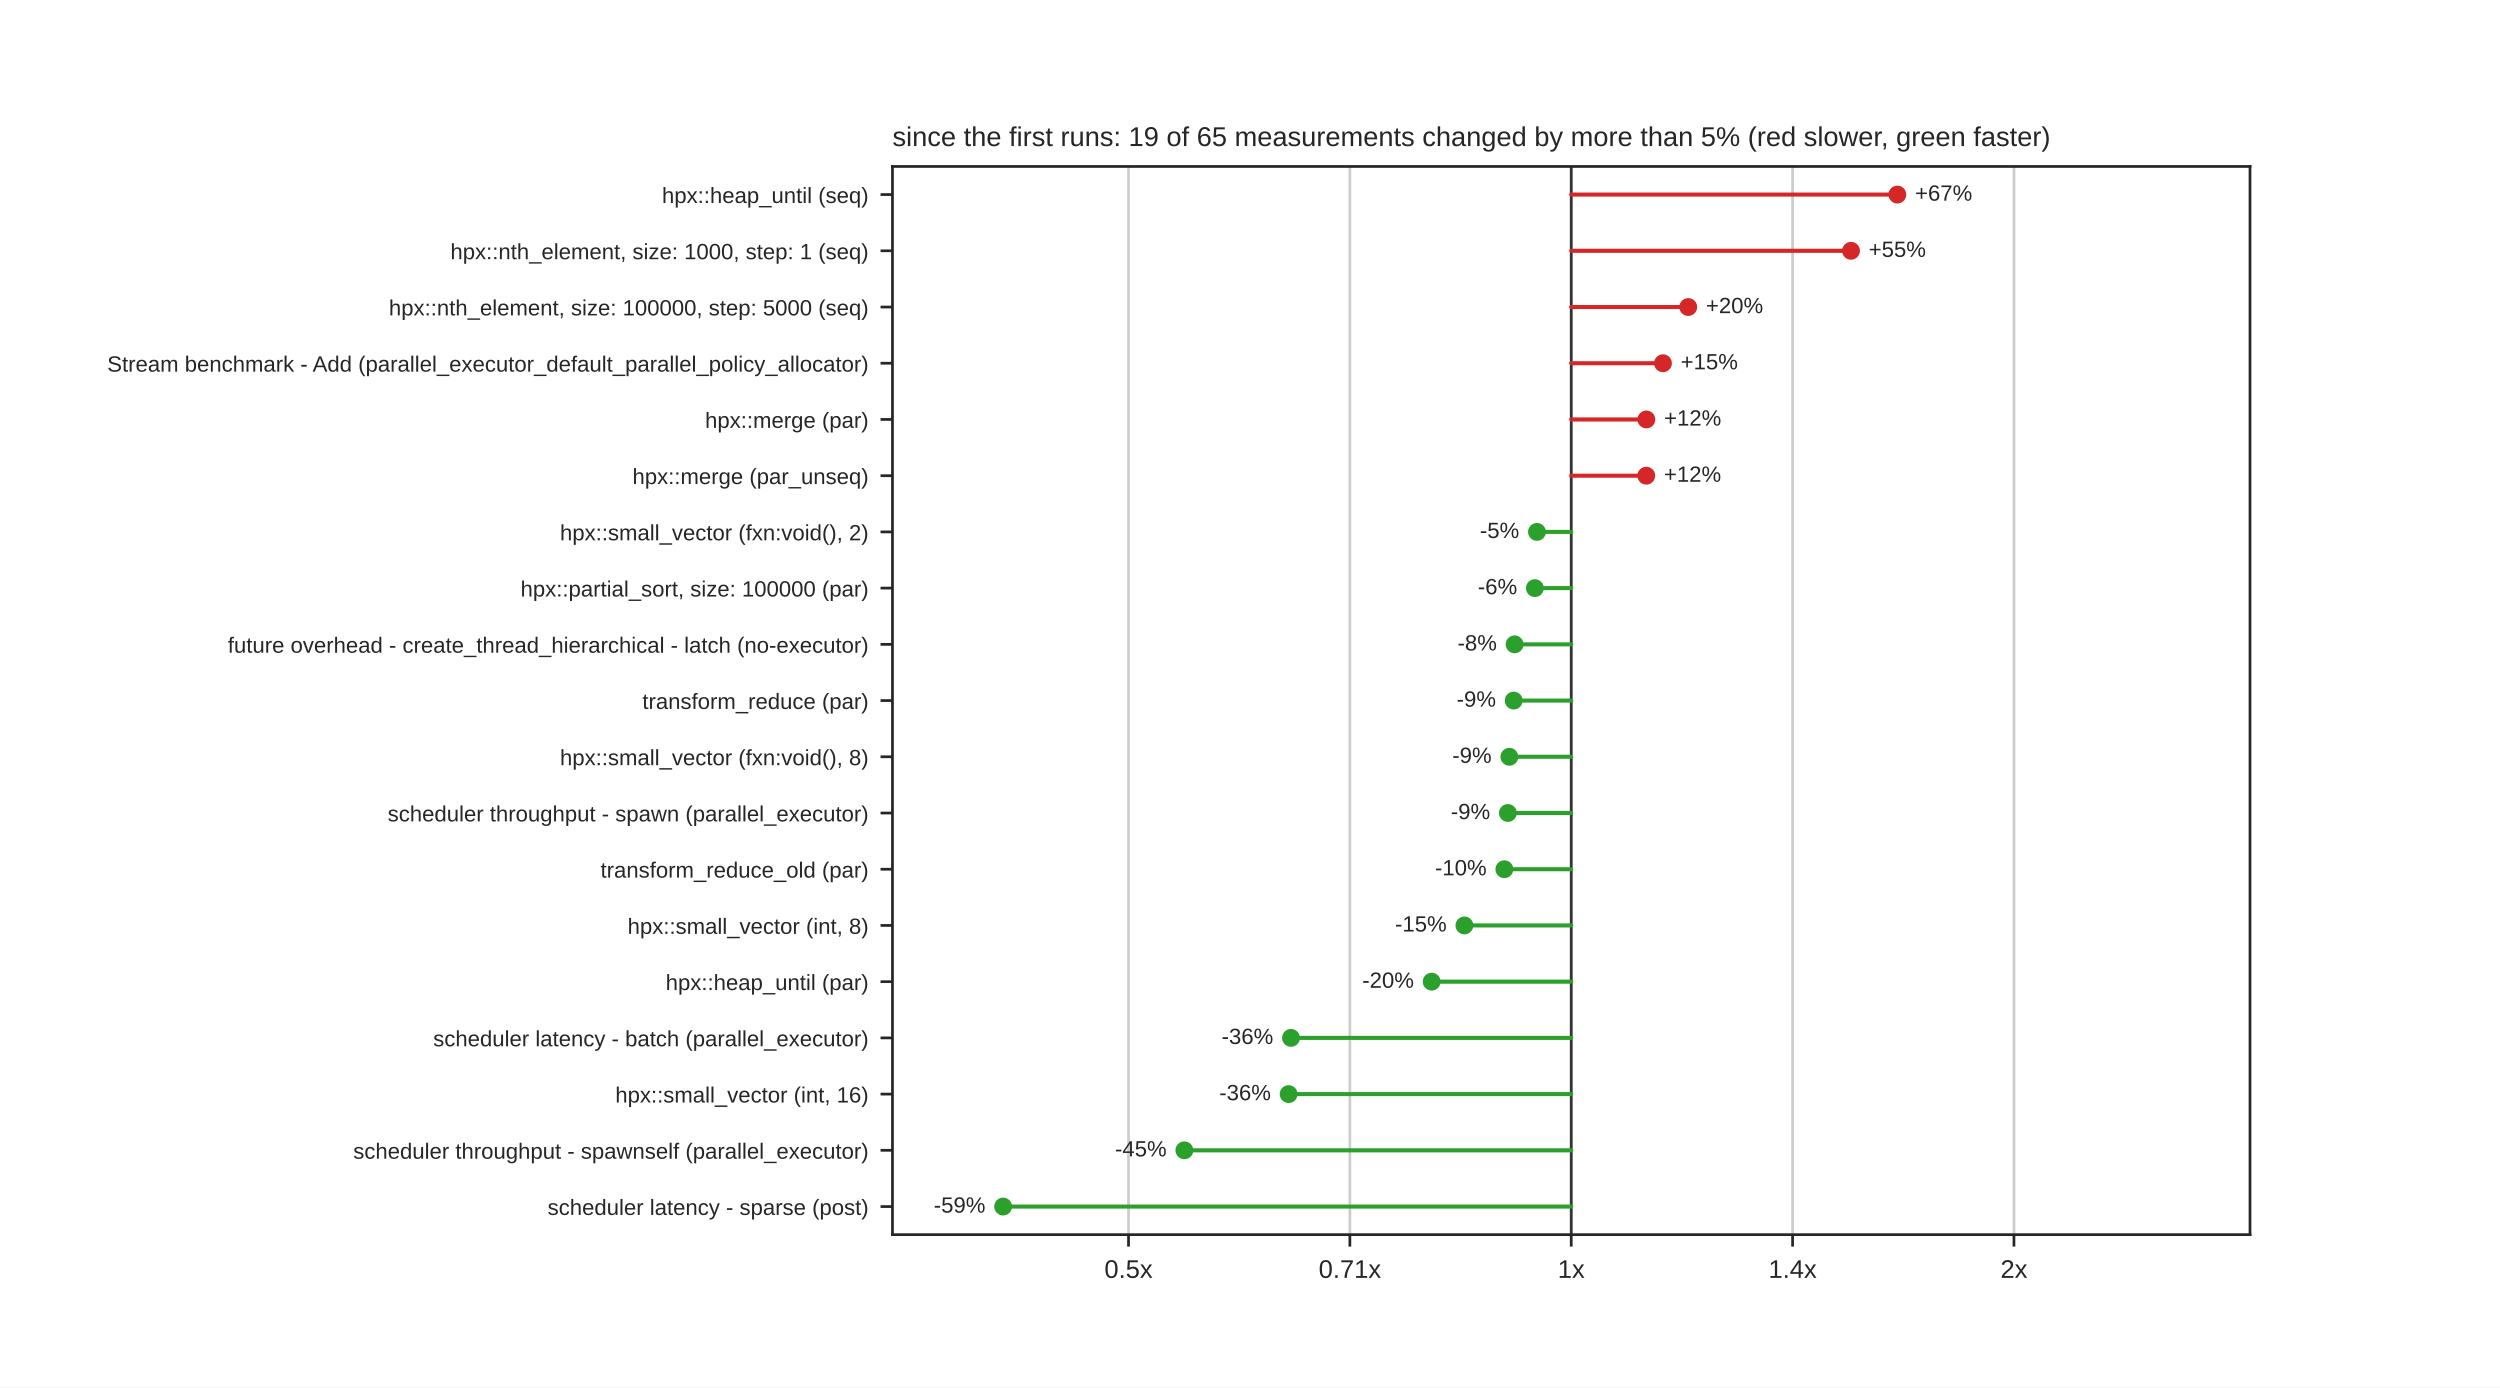
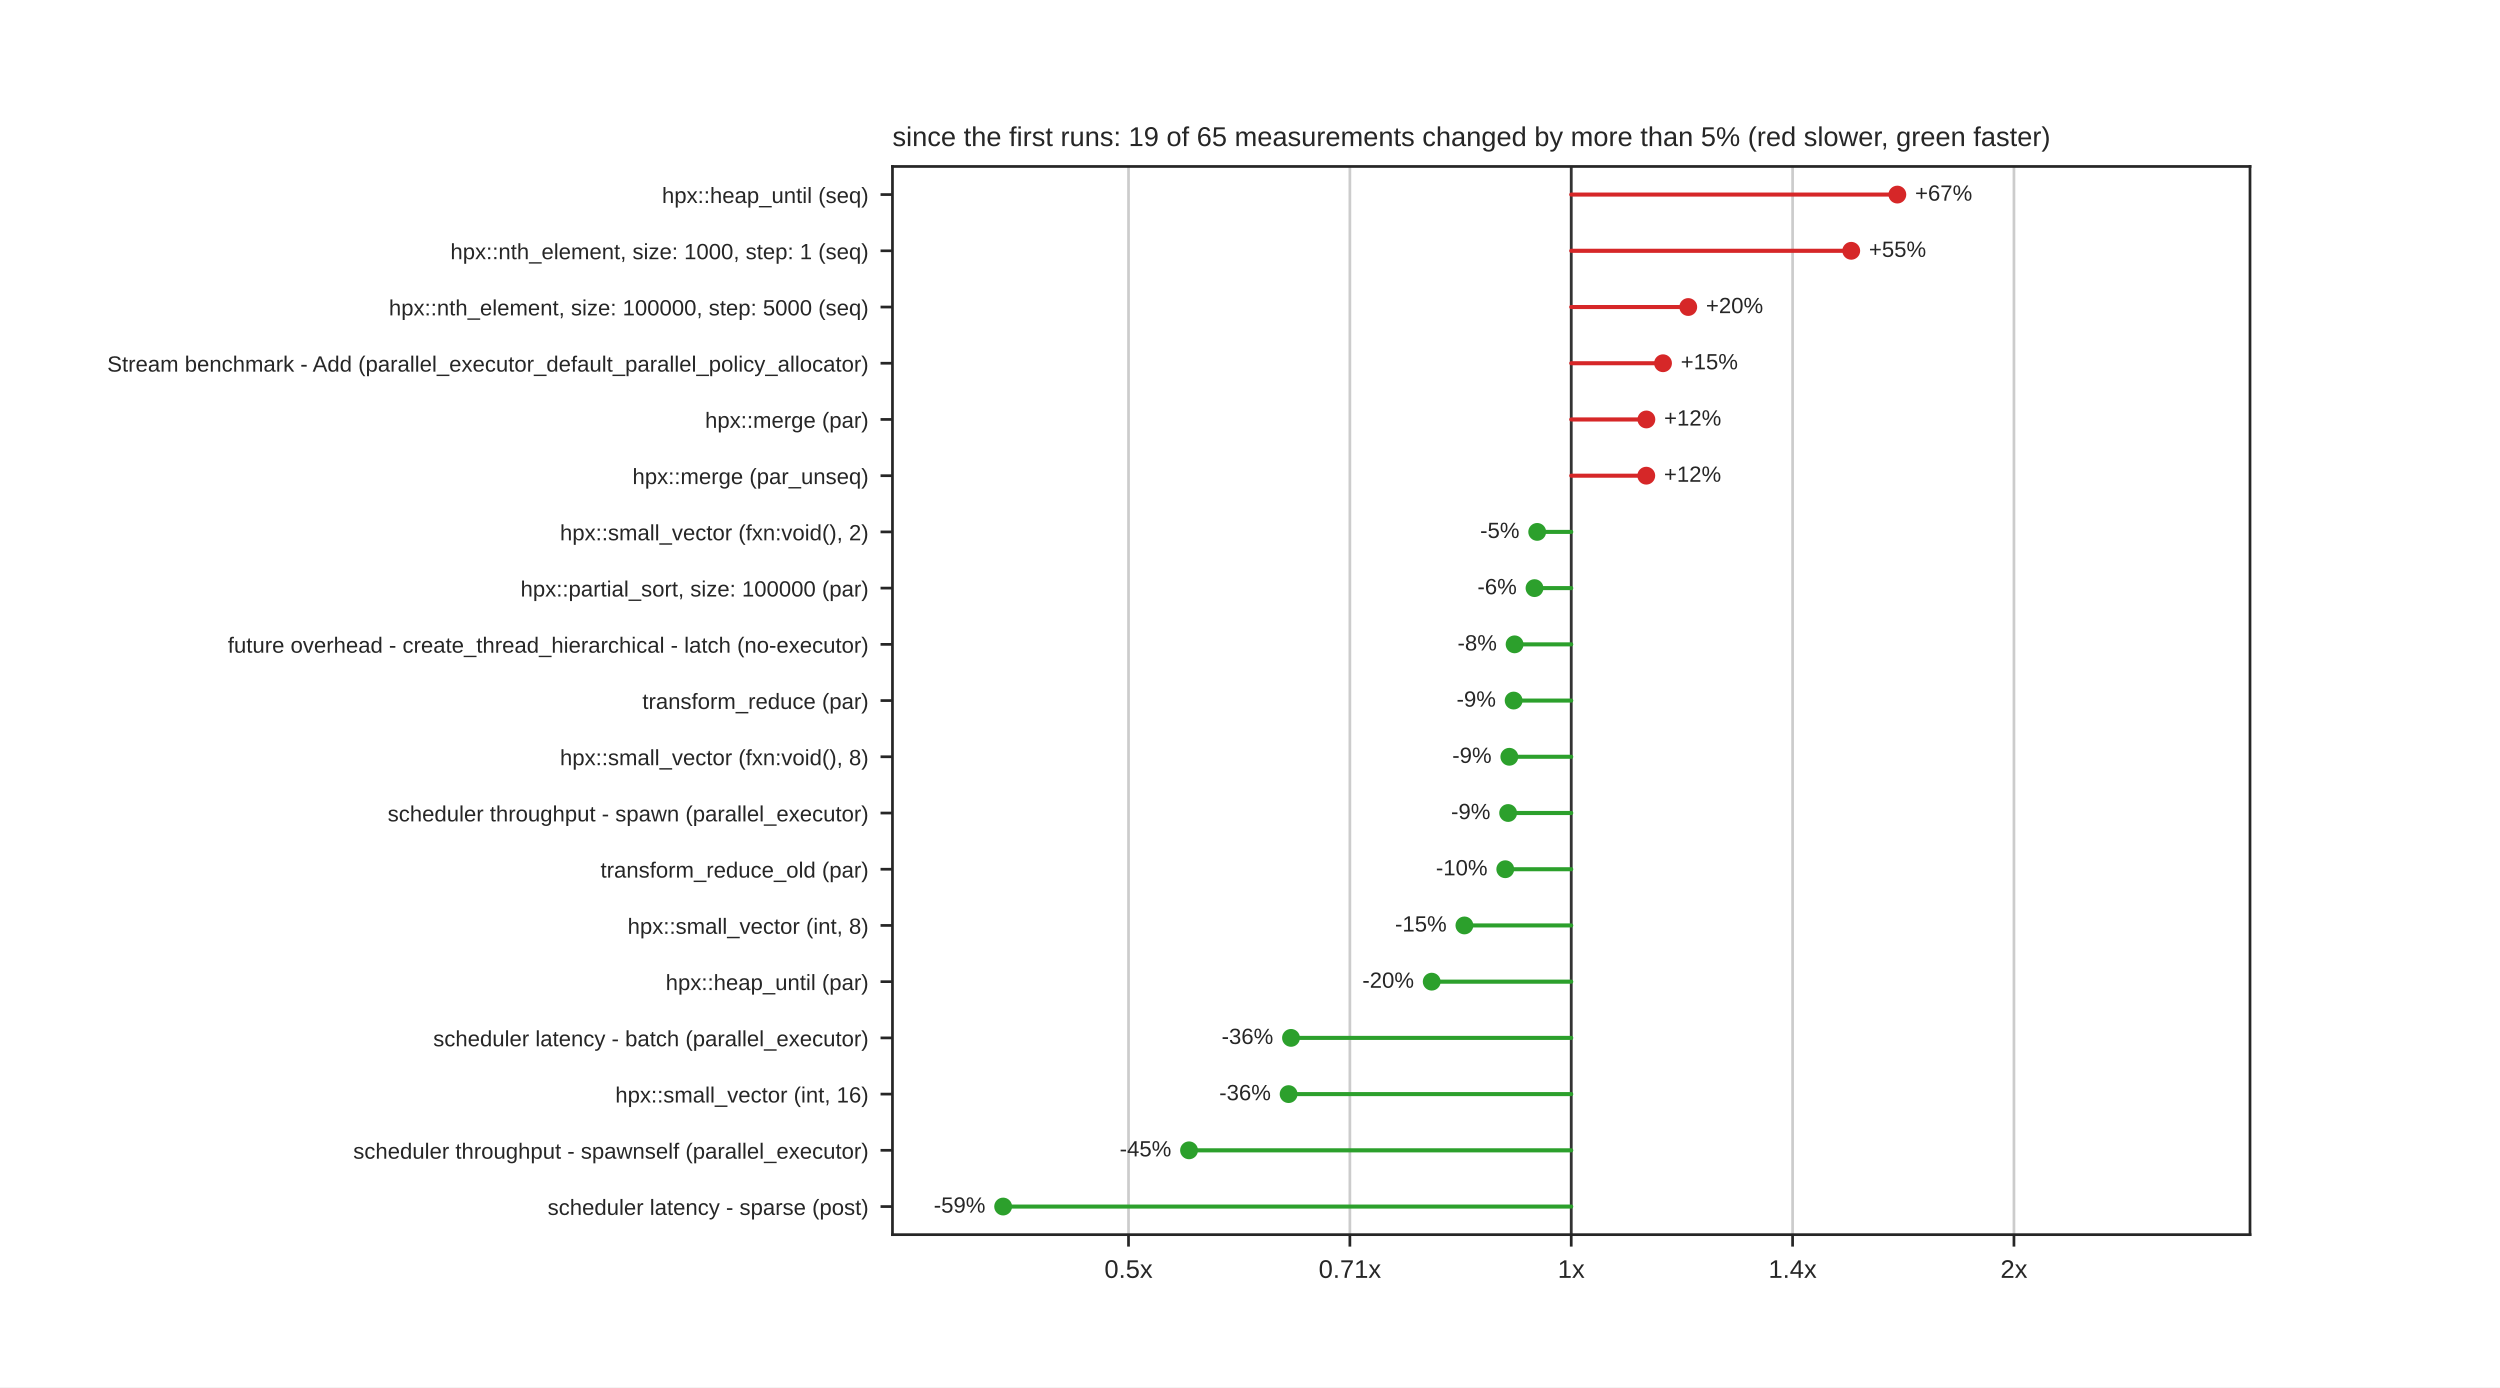
<svg xmlns="http://www.w3.org/2000/svg" xmlns:xlink="http://www.w3.org/1999/xlink" width="734.4pt" height="407.52pt" viewBox="0 0 734.4 407.52" version="1.1">
  <defs>
    <style type="text/css">*{stroke-linejoin: round; stroke-linecap: butt}</style>
  </defs>
  <g id="figure_1">
    <g id="patch_1">
      <path d="M 0 407.52  L 734.4 407.52  L 734.4 0  L 0 0  z " style="fill: #ffffff" />
    </g>
    <g id="axes_1">
      <g id="patch_2">
        <path d="M 262.17 362.693  L 660.96 362.693  L 660.96 48.902  L 262.17 48.902  z " style="fill: #ffffff" />
      </g>
      <g id="matplotlib.axis_1">
        <g id="xtick_1">
          <g id="line2d_1">
-             <path d="M 331.513 362.693  L 331.513 48.902  " clip-path="url(#p1e2e644238)" style="fill: none; stroke: #cccccc; stroke-width: 0.8; stroke-linecap: round" />
+             <path d="M 331.512 362.693  L 331.512 48.902  " clip-path="url(#p1e2e644238)" style="fill: none; stroke: #cccccc; stroke-width: 0.8; stroke-linecap: round" />
          </g>
          <g id="line2d_2">
            <defs>
              <path id="mdfc5214045" d="M 0 0  L 0 3.5  " style="stroke: #262626; stroke-width: 0.8" />
            </defs>
            <g>
-               <use xlink:href="#mdfc5214045" x="331.513" y="362.693" style="fill: #262626; stroke: #262626; stroke-width: 0.8" />
+               <use xlink:href="#mdfc5214045" x="331.512" y="362.693" style="fill: #262626; stroke: #262626; stroke-width: 0.8" />
            </g>
          </g>
          <g id="text_1">
-             <text style="fill: #262626; font: 7.5px 'Arial', 'DejaVu Sans', 'Liberation Sans', 'Bitstream Vera Sans', sans-serif; text-anchor: middle" x="331.513" y="375.392" transform="rotate(-0 331.5128 375.3916)">0.5x</text>
+             <text style="fill: #262626; font: 7.5px 'Arial', 'DejaVu Sans', 'Liberation Sans', 'Bitstream Vera Sans', sans-serif; text-anchor: middle" x="331.512" y="375.392" transform="rotate(-0 331.5123 375.3916)">0.5x</text>
          </g>
        </g>
        <g id="xtick_2">
          <g id="line2d_3">
            <path d="M 396.539 362.693  L 396.539 48.902  " clip-path="url(#p1e2e644238)" style="fill: none; stroke: #cccccc; stroke-width: 0.8; stroke-linecap: round" />
          </g>
          <g id="line2d_4">
            <g>
              <use xlink:href="#mdfc5214045" x="396.539" y="362.693" style="fill: #262626; stroke: #262626; stroke-width: 0.8" />
            </g>
          </g>
          <g id="text_2">
-             <text style="fill: #262626; font: 7.5px 'Arial', 'DejaVu Sans', 'Liberation Sans', 'Bitstream Vera Sans', sans-serif; text-anchor: middle" x="396.539" y="375.392" transform="rotate(-0 396.5389 375.3916)">0.71x</text>
+             <text style="fill: #262626; font: 7.5px 'Arial', 'DejaVu Sans', 'Liberation Sans', 'Bitstream Vera Sans', sans-serif; text-anchor: middle" x="396.539" y="375.392" transform="rotate(-0 396.5386 375.3916)">0.71x</text>
          </g>
        </g>
        <g id="xtick_3">
          <g id="line2d_5">
            <path d="M 461.565 362.693  L 461.565 48.902  " clip-path="url(#p1e2e644238)" style="fill: none; stroke: #cccccc; stroke-width: 0.8; stroke-linecap: round" />
          </g>
          <g id="line2d_6">
            <g>
              <use xlink:href="#mdfc5214045" x="461.565" y="362.693" style="fill: #262626; stroke: #262626; stroke-width: 0.8" />
            </g>
          </g>
          <g id="text_3">
            <text style="fill: #262626; font: 7.5px 'Arial', 'DejaVu Sans', 'Liberation Sans', 'Bitstream Vera Sans', sans-serif; text-anchor: middle" x="461.565" y="375.392" transform="rotate(-0 461.565 375.3916)">1x</text>
          </g>
        </g>
        <g id="xtick_4">
          <g id="line2d_7">
            <path d="M 526.591 362.693  L 526.591 48.902  " clip-path="url(#p1e2e644238)" style="fill: none; stroke: #cccccc; stroke-width: 0.8; stroke-linecap: round" />
          </g>
          <g id="line2d_8">
            <g>
              <use xlink:href="#mdfc5214045" x="526.591" y="362.693" style="fill: #262626; stroke: #262626; stroke-width: 0.8" />
            </g>
          </g>
          <g id="text_4">
-             <text style="fill: #262626; font: 7.5px 'Arial', 'DejaVu Sans', 'Liberation Sans', 'Bitstream Vera Sans', sans-serif; text-anchor: middle" x="526.591" y="375.392" transform="rotate(-0 526.5911 375.3916)">1.4x</text>
+             <text style="fill: #262626; font: 7.5px 'Arial', 'DejaVu Sans', 'Liberation Sans', 'Bitstream Vera Sans', sans-serif; text-anchor: middle" x="526.591" y="375.392" transform="rotate(-0 526.5914 375.3916)">1.4x</text>
          </g>
        </g>
        <g id="xtick_5">
          <g id="line2d_9">
-             <path d="M 591.617 362.693  L 591.617 48.902  " clip-path="url(#p1e2e644238)" style="fill: none; stroke: #cccccc; stroke-width: 0.8; stroke-linecap: round" />
+             <path d="M 591.618 362.693  L 591.618 48.902  " clip-path="url(#p1e2e644238)" style="fill: none; stroke: #cccccc; stroke-width: 0.8; stroke-linecap: round" />
          </g>
          <g id="line2d_10">
            <g>
-               <use xlink:href="#mdfc5214045" x="591.617" y="362.693" style="fill: #262626; stroke: #262626; stroke-width: 0.8" />
+               <use xlink:href="#mdfc5214045" x="591.618" y="362.693" style="fill: #262626; stroke: #262626; stroke-width: 0.8" />
            </g>
          </g>
          <g id="text_5">
-             <text style="fill: #262626; font: 7.5px 'Arial', 'DejaVu Sans', 'Liberation Sans', 'Bitstream Vera Sans', sans-serif; text-anchor: middle" x="591.617" y="375.392" transform="rotate(-0 591.6172 375.3916)">2x</text>
+             <text style="fill: #262626; font: 7.5px 'Arial', 'DejaVu Sans', 'Liberation Sans', 'Bitstream Vera Sans', sans-serif; text-anchor: middle" x="591.618" y="375.392" transform="rotate(-0 591.6177 375.3916)">2x</text>
          </g>
        </g>
      </g>
      <g id="matplotlib.axis_2">
        <g id="ytick_1">
          <g id="line2d_11">
            <defs>
              <path id="m414165cd4d" d="M 0 0  L -3.5 0  " style="stroke: #262626; stroke-width: 0.8" />
            </defs>
            <g>
              <use xlink:href="#m414165cd4d" x="262.17" y="57.16" style="fill: #262626; stroke: #262626; stroke-width: 0.8" />
            </g>
          </g>
          <g id="text_6">
            <text style="fill: #262626; font: 6.5px 'Arial', 'DejaVu Sans', 'Liberation Sans', 'Bitstream Vera Sans', sans-serif; text-anchor: end" x="255.17" y="59.63" transform="rotate(-0 255.17 59.62953)">hpx::heap_until (seq)</text>
          </g>
        </g>
        <g id="ytick_2">
          <g id="line2d_12">
            <g>
              <use xlink:href="#m414165cd4d" x="262.17" y="73.675" style="fill: #262626; stroke: #262626; stroke-width: 0.8" />
            </g>
          </g>
          <g id="text_7">
            <text style="fill: #262626; font: 6.5px 'Arial', 'DejaVu Sans', 'Liberation Sans', 'Bitstream Vera Sans', sans-serif; text-anchor: end" x="255.17" y="76.145" transform="rotate(-0 255.17 76.14482)">hpx::nth_element, size: 1000, step: 1 (seq)</text>
          </g>
        </g>
        <g id="ytick_3">
          <g id="line2d_13">
            <g>
              <use xlink:href="#m414165cd4d" x="262.17" y="90.191" style="fill: #262626; stroke: #262626; stroke-width: 0.8" />
            </g>
          </g>
          <g id="text_8">
            <text style="fill: #262626; font: 6.5px 'Arial', 'DejaVu Sans', 'Liberation Sans', 'Bitstream Vera Sans', sans-serif; text-anchor: end" x="255.17" y="92.66" transform="rotate(-0 255.17 92.6601)">hpx::nth_element, size: 100000, step: 5000 (seq)</text>
          </g>
        </g>
        <g id="ytick_4">
          <g id="line2d_14">
            <g>
              <use xlink:href="#m414165cd4d" x="262.17" y="106.706" style="fill: #262626; stroke: #262626; stroke-width: 0.8" />
            </g>
          </g>
          <g id="text_9">
            <text style="fill: #262626; font: 6.5px 'Arial', 'DejaVu Sans', 'Liberation Sans', 'Bitstream Vera Sans', sans-serif; text-anchor: end" x="255.17" y="109.175" transform="rotate(-0 255.17 109.1754)">Stream benchmark - Add (parallel_executor_default_parallel_policy_allocator)</text>
          </g>
        </g>
        <g id="ytick_5">
          <g id="line2d_15">
            <g>
              <use xlink:href="#m414165cd4d" x="262.17" y="123.221" style="fill: #262626; stroke: #262626; stroke-width: 0.8" />
            </g>
          </g>
          <g id="text_10">
            <text style="fill: #262626; font: 6.5px 'Arial', 'DejaVu Sans', 'Liberation Sans', 'Bitstream Vera Sans', sans-serif; text-anchor: end" x="255.17" y="125.691" transform="rotate(-0 255.17 125.6907)">hpx::merge (par)</text>
          </g>
        </g>
        <g id="ytick_6">
          <g id="line2d_16">
            <g>
              <use xlink:href="#m414165cd4d" x="262.17" y="139.736" style="fill: #262626; stroke: #262626; stroke-width: 0.8" />
            </g>
          </g>
          <g id="text_11">
            <text style="fill: #262626; font: 6.5px 'Arial', 'DejaVu Sans', 'Liberation Sans', 'Bitstream Vera Sans', sans-serif; text-anchor: end" x="255.17" y="142.206" transform="rotate(-0 255.17 142.206)">hpx::merge (par_unseq)</text>
          </g>
        </g>
        <g id="ytick_7">
          <g id="line2d_17">
            <g>
              <use xlink:href="#m414165cd4d" x="262.17" y="156.252" style="fill: #262626; stroke: #262626; stroke-width: 0.8" />
            </g>
          </g>
          <g id="text_12">
            <text style="fill: #262626; font: 6.5px 'Arial', 'DejaVu Sans', 'Liberation Sans', 'Bitstream Vera Sans', sans-serif; text-anchor: end" x="255.17" y="158.721" transform="rotate(-0 255.17 158.7212)">hpx::small_vector (fxn:void(), 2)</text>
          </g>
        </g>
        <g id="ytick_8">
          <g id="line2d_18">
            <g>
              <use xlink:href="#m414165cd4d" x="262.17" y="172.767" style="fill: #262626; stroke: #262626; stroke-width: 0.8" />
            </g>
          </g>
          <g id="text_13">
            <text style="fill: #262626; font: 6.5px 'Arial', 'DejaVu Sans', 'Liberation Sans', 'Bitstream Vera Sans', sans-serif; text-anchor: end" x="255.17" y="175.237" transform="rotate(-0 255.17 175.2365)">hpx::partial_sort, size: 100000 (par)</text>
          </g>
        </g>
        <g id="ytick_9">
          <g id="line2d_19">
            <g>
              <use xlink:href="#m414165cd4d" x="262.17" y="189.282" style="fill: #262626; stroke: #262626; stroke-width: 0.8" />
            </g>
          </g>
          <g id="text_14">
            <text style="fill: #262626; font: 6.5px 'Arial', 'DejaVu Sans', 'Liberation Sans', 'Bitstream Vera Sans', sans-serif; text-anchor: end" x="255.17" y="191.752" transform="rotate(-0 255.17 191.7518)">future overhead - create_thread_hierarchical - latch (no-executor)</text>
          </g>
        </g>
        <g id="ytick_10">
          <g id="line2d_20">
            <g>
              <use xlink:href="#m414165cd4d" x="262.17" y="205.798" style="fill: #262626; stroke: #262626; stroke-width: 0.8" />
            </g>
          </g>
          <g id="text_15">
            <text style="fill: #262626; font: 6.5px 'Arial', 'DejaVu Sans', 'Liberation Sans', 'Bitstream Vera Sans', sans-serif; text-anchor: end" x="255.17" y="208.267" transform="rotate(-0 255.17 208.2671)">transform_reduce (par)</text>
          </g>
        </g>
        <g id="ytick_11">
          <g id="line2d_21">
            <g>
              <use xlink:href="#m414165cd4d" x="262.17" y="222.313" style="fill: #262626; stroke: #262626; stroke-width: 0.8" />
            </g>
          </g>
          <g id="text_16">
            <text style="fill: #262626; font: 6.5px 'Arial', 'DejaVu Sans', 'Liberation Sans', 'Bitstream Vera Sans', sans-serif; text-anchor: end" x="255.17" y="224.782" transform="rotate(-0 255.17 224.7824)">hpx::small_vector (fxn:void(), 8)</text>
          </g>
        </g>
        <g id="ytick_12">
          <g id="line2d_22">
            <g>
              <use xlink:href="#m414165cd4d" x="262.17" y="238.828" style="fill: #262626; stroke: #262626; stroke-width: 0.8" />
            </g>
          </g>
          <g id="text_17">
            <text style="fill: #262626; font: 6.5px 'Arial', 'DejaVu Sans', 'Liberation Sans', 'Bitstream Vera Sans', sans-serif; text-anchor: end" x="255.17" y="241.298" transform="rotate(-0 255.17 241.2977)">scheduler throughput - spawn (parallel_executor)</text>
          </g>
        </g>
        <g id="ytick_13">
          <g id="line2d_23">
            <g>
              <use xlink:href="#m414165cd4d" x="262.17" y="255.343" style="fill: #262626; stroke: #262626; stroke-width: 0.8" />
            </g>
          </g>
          <g id="text_18">
            <text style="fill: #262626; font: 6.5px 'Arial', 'DejaVu Sans', 'Liberation Sans', 'Bitstream Vera Sans', sans-serif; text-anchor: end" x="255.17" y="257.813" transform="rotate(-0 255.17 257.8129)">transform_reduce_old (par)</text>
          </g>
        </g>
        <g id="ytick_14">
          <g id="line2d_24">
            <g>
              <use xlink:href="#m414165cd4d" x="262.17" y="271.859" style="fill: #262626; stroke: #262626; stroke-width: 0.8" />
            </g>
          </g>
          <g id="text_19">
            <text style="fill: #262626; font: 6.5px 'Arial', 'DejaVu Sans', 'Liberation Sans', 'Bitstream Vera Sans', sans-serif; text-anchor: end" x="255.17" y="274.328" transform="rotate(-0 255.17 274.3282)">hpx::small_vector (int, 8)</text>
          </g>
        </g>
        <g id="ytick_15">
          <g id="line2d_25">
            <g>
              <use xlink:href="#m414165cd4d" x="262.17" y="288.374" style="fill: #262626; stroke: #262626; stroke-width: 0.8" />
            </g>
          </g>
          <g id="text_20">
            <text style="fill: #262626; font: 6.5px 'Arial', 'DejaVu Sans', 'Liberation Sans', 'Bitstream Vera Sans', sans-serif; text-anchor: end" x="255.17" y="290.844" transform="rotate(-0 255.17 290.8435)">hpx::heap_until (par)</text>
          </g>
        </g>
        <g id="ytick_16">
          <g id="line2d_26">
            <g>
              <use xlink:href="#m414165cd4d" x="262.17" y="304.889" style="fill: #262626; stroke: #262626; stroke-width: 0.8" />
            </g>
          </g>
          <g id="text_21">
            <text style="fill: #262626; font: 6.5px 'Arial', 'DejaVu Sans', 'Liberation Sans', 'Bitstream Vera Sans', sans-serif; text-anchor: end" x="255.17" y="307.359" transform="rotate(-0 255.17 307.3588)">scheduler latency - batch (parallel_executor)</text>
          </g>
        </g>
        <g id="ytick_17">
          <g id="line2d_27">
            <g>
              <use xlink:href="#m414165cd4d" x="262.17" y="321.405" style="fill: #262626; stroke: #262626; stroke-width: 0.8" />
            </g>
          </g>
          <g id="text_22">
            <text style="fill: #262626; font: 6.5px 'Arial', 'DejaVu Sans', 'Liberation Sans', 'Bitstream Vera Sans', sans-serif; text-anchor: end" x="255.17" y="323.874" transform="rotate(-0 255.17 323.8741)">hpx::small_vector (int, 16)</text>
          </g>
        </g>
        <g id="ytick_18">
          <g id="line2d_28">
            <g>
              <use xlink:href="#m414165cd4d" x="262.17" y="337.92" style="fill: #262626; stroke: #262626; stroke-width: 0.8" />
            </g>
          </g>
          <g id="text_23">
            <text style="fill: #262626; font: 6.5px 'Arial', 'DejaVu Sans', 'Liberation Sans', 'Bitstream Vera Sans', sans-serif; text-anchor: end" x="255.17" y="340.389" transform="rotate(-0 255.17 340.3894)">scheduler throughput - spawnself (parallel_executor)</text>
          </g>
        </g>
        <g id="ytick_19">
          <g id="line2d_29">
            <g>
              <use xlink:href="#m414165cd4d" x="262.17" y="354.435" style="fill: #262626; stroke: #262626; stroke-width: 0.8" />
            </g>
          </g>
          <g id="text_24">
            <text style="fill: #262626; font: 6.5px 'Arial', 'DejaVu Sans', 'Liberation Sans', 'Bitstream Vera Sans', sans-serif; text-anchor: end" x="255.17" y="356.905" transform="rotate(-0 255.17 356.9047)">scheduler latency - sparse (post)</text>
          </g>
        </g>
      </g>
      <g id="line2d_30">
        <path d="M 461.565 362.693  L 461.565 48.902  " clip-path="url(#p1e2e644238)" style="fill: none; stroke: #333333; stroke-width: 0.8; stroke-linecap: round" />
      </g>
      <g id="line2d_31">
-         <path d="M 461.565 57.16  L 557.367 57.16  " clip-path="url(#p1e2e644238)" style="fill: none; stroke: #d62728; stroke-width: 1.2; stroke-linecap: round" />
+         <path d="M 461.565 57.16  L 557.363 57.16  " clip-path="url(#p1e2e644238)" style="fill: none; stroke: #d62728; stroke-width: 1.2; stroke-linecap: round" />
      </g>
      <g id="line2d_32">
-         <path d="M 461.565 73.675  L 543.755 73.675  " clip-path="url(#p1e2e644238)" style="fill: none; stroke: #d62728; stroke-width: 1.2; stroke-linecap: round" />
+         <path d="M 461.565 73.675  L 543.818 73.675  " clip-path="url(#p1e2e644238)" style="fill: none; stroke: #d62728; stroke-width: 1.2; stroke-linecap: round" />
      </g>
      <g id="line2d_33">
        <path d="M 461.565 90.191  L 495.941 90.191  " clip-path="url(#p1e2e644238)" style="fill: none; stroke: #d62728; stroke-width: 1.2; stroke-linecap: round" />
      </g>
      <g id="line2d_34">
-         <path d="M 461.565 106.706  L 488.514 106.706  " clip-path="url(#p1e2e644238)" style="fill: none; stroke: #d62728; stroke-width: 1.2; stroke-linecap: round" />
+         <path d="M 461.565 106.706  L 488.528 106.706  " clip-path="url(#p1e2e644238)" style="fill: none; stroke: #d62728; stroke-width: 1.2; stroke-linecap: round" />
      </g>
      <g id="line2d_35">
-         <path d="M 461.565 123.221  L 483.639 123.221  " clip-path="url(#p1e2e644238)" style="fill: none; stroke: #d62728; stroke-width: 1.2; stroke-linecap: round" />
+         <path d="M 461.565 123.221  L 483.64 123.221  " clip-path="url(#p1e2e644238)" style="fill: none; stroke: #d62728; stroke-width: 1.2; stroke-linecap: round" />
      </g>
      <g id="line2d_36">
        <path d="M 461.565 139.736  L 483.608 139.736  " clip-path="url(#p1e2e644238)" style="fill: none; stroke: #d62728; stroke-width: 1.2; stroke-linecap: round" />
      </g>
      <g id="line2d_37">
-         <path d="M 461.565 156.252  L 451.497 156.252  " clip-path="url(#p1e2e644238)" style="fill: none; stroke: #2ca02c; stroke-width: 1.2; stroke-linecap: round" />
+         <path d="M 461.565 156.252  L 451.569 156.252  " clip-path="url(#p1e2e644238)" style="fill: none; stroke: #2ca02c; stroke-width: 1.2; stroke-linecap: round" />
      </g>
      <g id="line2d_38">
-         <path d="M 461.565 172.767  L 450.893 172.767  " clip-path="url(#p1e2e644238)" style="fill: none; stroke: #2ca02c; stroke-width: 1.2; stroke-linecap: round" />
+         <path d="M 461.565 172.767  L 450.781 172.767  " clip-path="url(#p1e2e644238)" style="fill: none; stroke: #2ca02c; stroke-width: 1.2; stroke-linecap: round" />
      </g>
      <g id="line2d_39">
-         <path d="M 461.565 189.282  L 444.931 189.282  " clip-path="url(#p1e2e644238)" style="fill: none; stroke: #2ca02c; stroke-width: 1.2; stroke-linecap: round" />
+         <path d="M 461.565 189.282  L 444.93 189.282  " clip-path="url(#p1e2e644238)" style="fill: none; stroke: #2ca02c; stroke-width: 1.2; stroke-linecap: round" />
      </g>
      <g id="line2d_40">
-         <path d="M 461.565 205.798  L 444.667 205.798  " clip-path="url(#p1e2e644238)" style="fill: none; stroke: #2ca02c; stroke-width: 1.2; stroke-linecap: round" />
+         <path d="M 461.565 205.798  L 444.647 205.798  " clip-path="url(#p1e2e644238)" style="fill: none; stroke: #2ca02c; stroke-width: 1.2; stroke-linecap: round" />
      </g>
      <g id="line2d_41">
-         <path d="M 461.565 222.313  L 443.389 222.313  " clip-path="url(#p1e2e644238)" style="fill: none; stroke: #2ca02c; stroke-width: 1.2; stroke-linecap: round" />
+         <path d="M 461.565 222.313  L 443.381 222.313  " clip-path="url(#p1e2e644238)" style="fill: none; stroke: #2ca02c; stroke-width: 1.2; stroke-linecap: round" />
      </g>
      <g id="line2d_42">
-         <path d="M 461.565 238.828  L 442.955 238.828  " clip-path="url(#p1e2e644238)" style="fill: none; stroke: #2ca02c; stroke-width: 1.2; stroke-linecap: round" />
+         <path d="M 461.565 238.828  L 443.03 238.828  " clip-path="url(#p1e2e644238)" style="fill: none; stroke: #2ca02c; stroke-width: 1.2; stroke-linecap: round" />
      </g>
      <g id="line2d_43">
-         <path d="M 461.565 255.343  L 441.92 255.343  " clip-path="url(#p1e2e644238)" style="fill: none; stroke: #2ca02c; stroke-width: 1.2; stroke-linecap: round" />
+         <path d="M 461.565 255.343  L 442.189 255.343  " clip-path="url(#p1e2e644238)" style="fill: none; stroke: #2ca02c; stroke-width: 1.2; stroke-linecap: round" />
      </g>
      <g id="line2d_44">
        <path d="M 461.565 271.859  L 430.187 271.859  " clip-path="url(#p1e2e644238)" style="fill: none; stroke: #2ca02c; stroke-width: 1.2; stroke-linecap: round" />
      </g>
      <g id="line2d_45">
-         <path d="M 461.565 288.374  L 420.563 288.374  " clip-path="url(#p1e2e644238)" style="fill: none; stroke: #2ca02c; stroke-width: 1.2; stroke-linecap: round" />
+         <path d="M 461.565 288.374  L 420.582 288.374  " clip-path="url(#p1e2e644238)" style="fill: none; stroke: #2ca02c; stroke-width: 1.2; stroke-linecap: round" />
      </g>
      <g id="line2d_46">
-         <path d="M 461.565 304.889  L 379.242 304.889  " clip-path="url(#p1e2e644238)" style="fill: none; stroke: #2ca02c; stroke-width: 1.2; stroke-linecap: round" />
+         <path d="M 461.565 304.889  L 379.245 304.889  " clip-path="url(#p1e2e644238)" style="fill: none; stroke: #2ca02c; stroke-width: 1.2; stroke-linecap: round" />
      </g>
      <g id="line2d_47">
-         <path d="M 461.565 321.405  L 378.553 321.405  " clip-path="url(#p1e2e644238)" style="fill: none; stroke: #2ca02c; stroke-width: 1.2; stroke-linecap: round" />
+         <path d="M 461.565 321.405  L 378.543 321.405  " clip-path="url(#p1e2e644238)" style="fill: none; stroke: #2ca02c; stroke-width: 1.2; stroke-linecap: round" />
      </g>
      <g id="line2d_48">
-         <path d="M 461.565 337.92  L 347.925 337.92  " clip-path="url(#p1e2e644238)" style="fill: none; stroke: #2ca02c; stroke-width: 1.2; stroke-linecap: round" />
+         <path d="M 461.565 337.92  L 349.293 337.92  " clip-path="url(#p1e2e644238)" style="fill: none; stroke: #2ca02c; stroke-width: 1.2; stroke-linecap: round" />
      </g>
      <g id="line2d_49">
        <path d="M 461.565 354.435  L 294.683 354.435  " clip-path="url(#p1e2e644238)" style="fill: none; stroke: #2ca02c; stroke-width: 1.2; stroke-linecap: round" />
      </g>
      <g id="patch_3">
        <path d="M 262.17 362.693  L 262.17 48.902  " style="fill: none; stroke: #262626; stroke-width: 0.8; stroke-linejoin: miter; stroke-linecap: square" />
      </g>
      <g id="patch_4">
        <path d="M 660.96 362.693  L 660.96 48.902  " style="fill: none; stroke: #262626; stroke-width: 0.8; stroke-linejoin: miter; stroke-linecap: square" />
      </g>
      <g id="patch_5">
        <path d="M 262.17 362.693  L 660.96 362.693  " style="fill: none; stroke: #262626; stroke-width: 0.8; stroke-linejoin: miter; stroke-linecap: square" />
      </g>
      <g id="patch_6">
        <path d="M 262.17 48.902  L 660.96 48.902  " style="fill: none; stroke: #262626; stroke-width: 0.8; stroke-linejoin: miter; stroke-linecap: square" />
      </g>
      <g id="PathCollection_1">
        <defs>
          <path id="m8968767a60" d="M 0 2.121  C 0.563 2.121 1.102 1.898 1.5 1.5  C 1.898 1.102 2.121 0.563 2.121 0  C 2.121 -0.563 1.898 -1.102 1.5 -1.5  C 1.102 -1.898 0.563 -2.121 0 -2.121  C -0.563 -2.121 -1.102 -1.898 -1.5 -1.5  C -1.898 -1.102 -2.121 -0.563 -2.121 0  C -2.121 0.563 -1.898 1.102 -1.5 1.5  C -1.102 1.898 -0.563 2.121 0 2.121  z " style="stroke: #d62728" />
        </defs>
        <g clip-path="url(#p1e2e644238)">
-           <use xlink:href="#m8968767a60" x="557.367" y="57.16" style="fill: #d62728; stroke: #d62728" />
+           <use xlink:href="#m8968767a60" x="557.363" y="57.16" style="fill: #d62728; stroke: #d62728" />
        </g>
      </g>
      <g id="text_25">
-         <text style="fill: #262626; font: 6.5px 'Arial', 'DejaVu Sans', 'Liberation Sans', 'Bitstream Vera Sans', sans-serif; text-anchor: start" x="562.569" y="58.954" transform="rotate(-0 562.5691 58.95364)">+67%</text>
+         <text style="fill: #262626; font: 6.5px 'Arial', 'DejaVu Sans', 'Liberation Sans', 'Bitstream Vera Sans', sans-serif; text-anchor: start" x="562.565" y="58.954" transform="rotate(-0 562.5649 58.95364)">+67%</text>
      </g>
      <g id="PathCollection_2">
        <g clip-path="url(#p1e2e644238)">
-           <use xlink:href="#m8968767a60" x="543.755" y="73.675" style="fill: #d62728; stroke: #d62728" />
+           <use xlink:href="#m8968767a60" x="543.818" y="73.675" style="fill: #d62728; stroke: #d62728" />
        </g>
      </g>
      <g id="text_26">
-         <text style="fill: #262626; font: 6.5px 'Arial', 'DejaVu Sans', 'Liberation Sans', 'Bitstream Vera Sans', sans-serif; text-anchor: start" x="548.957" y="75.469" transform="rotate(-0 548.9567 75.46892)">+55%</text>
+         <text style="fill: #262626; font: 6.5px 'Arial', 'DejaVu Sans', 'Liberation Sans', 'Bitstream Vera Sans', sans-serif; text-anchor: start" x="549.02" y="75.469" transform="rotate(-0 549.0197 75.46892)">+55%</text>
      </g>
      <g id="PathCollection_3">
        <g clip-path="url(#p1e2e644238)">
          <use xlink:href="#m8968767a60" x="495.941" y="90.191" style="fill: #d62728; stroke: #d62728" />
        </g>
      </g>
      <g id="text_27">
-         <text style="fill: #262626; font: 6.5px 'Arial', 'DejaVu Sans', 'Liberation Sans', 'Bitstream Vera Sans', sans-serif; text-anchor: start" x="501.143" y="91.984" transform="rotate(-0 501.1433 91.9842)">+20%</text>
+         <text style="fill: #262626; font: 6.5px 'Arial', 'DejaVu Sans', 'Liberation Sans', 'Bitstream Vera Sans', sans-serif; text-anchor: start" x="501.143" y="91.984" transform="rotate(-0 501.1434 91.9842)">+20%</text>
      </g>
      <g id="PathCollection_4">
        <g clip-path="url(#p1e2e644238)">
-           <use xlink:href="#m8968767a60" x="488.514" y="106.706" style="fill: #d62728; stroke: #d62728" />
+           <use xlink:href="#m8968767a60" x="488.528" y="106.706" style="fill: #d62728; stroke: #d62728" />
        </g>
      </g>
      <g id="text_28">
-         <text style="fill: #262626; font: 6.5px 'Arial', 'DejaVu Sans', 'Liberation Sans', 'Bitstream Vera Sans', sans-serif; text-anchor: start" x="493.716" y="108.499" transform="rotate(-0 493.716 108.4995)">+15%</text>
+         <text style="fill: #262626; font: 6.5px 'Arial', 'DejaVu Sans', 'Liberation Sans', 'Bitstream Vera Sans', sans-serif; text-anchor: start" x="493.731" y="108.499" transform="rotate(-0 493.7306 108.4995)">+15%</text>
      </g>
      <g id="PathCollection_5">
        <g clip-path="url(#p1e2e644238)">
-           <use xlink:href="#m8968767a60" x="483.639" y="123.221" style="fill: #d62728; stroke: #d62728" />
+           <use xlink:href="#m8968767a60" x="483.64" y="123.221" style="fill: #d62728; stroke: #d62728" />
        </g>
      </g>
      <g id="text_29">
-         <text style="fill: #262626; font: 6.5px 'Arial', 'DejaVu Sans', 'Liberation Sans', 'Bitstream Vera Sans', sans-serif; text-anchor: start" x="488.841" y="125.015" transform="rotate(-0 488.8414 125.0148)">+12%</text>
+         <text style="fill: #262626; font: 6.5px 'Arial', 'DejaVu Sans', 'Liberation Sans', 'Bitstream Vera Sans', sans-serif; text-anchor: start" x="488.842" y="125.015" transform="rotate(-0 488.842 125.0148)">+12%</text>
      </g>
      <g id="PathCollection_6">
        <g clip-path="url(#p1e2e644238)">
          <use xlink:href="#m8968767a60" x="483.608" y="139.736" style="fill: #d62728; stroke: #d62728" />
        </g>
      </g>
      <g id="text_30">
-         <text style="fill: #262626; font: 6.5px 'Arial', 'DejaVu Sans', 'Liberation Sans', 'Bitstream Vera Sans', sans-serif; text-anchor: start" x="488.81" y="141.53" transform="rotate(-0 488.8097 141.5301)">+12%</text>
+         <text style="fill: #262626; font: 6.5px 'Arial', 'DejaVu Sans', 'Liberation Sans', 'Bitstream Vera Sans', sans-serif; text-anchor: start" x="488.81" y="141.53" transform="rotate(-0 488.8098 141.5301)">+12%</text>
      </g>
      <g id="PathCollection_7">
        <defs>
          <path id="m7978cd0e5a" d="M 0 2.121  C 0.563 2.121 1.102 1.898 1.5 1.5  C 1.898 1.102 2.121 0.563 2.121 0  C 2.121 -0.563 1.898 -1.102 1.5 -1.5  C 1.102 -1.898 0.563 -2.121 0 -2.121  C -0.563 -2.121 -1.102 -1.898 -1.5 -1.5  C -1.898 -1.102 -2.121 -0.563 -2.121 0  C -2.121 0.563 -1.898 1.102 -1.5 1.5  C -1.102 1.898 -0.563 2.121 0 2.121  z " style="stroke: #2ca02c" />
        </defs>
        <g clip-path="url(#p1e2e644238)">
-           <use xlink:href="#m7978cd0e5a" x="451.497" y="156.252" style="fill: #2ca02c; stroke: #2ca02c" />
+           <use xlink:href="#m7978cd0e5a" x="451.569" y="156.252" style="fill: #2ca02c; stroke: #2ca02c" />
        </g>
      </g>
      <g id="text_31">
-         <text style="fill: #262626; font: 6.5px 'Arial', 'DejaVu Sans', 'Liberation Sans', 'Bitstream Vera Sans', sans-serif; text-anchor: end" x="446.294" y="158.045" transform="rotate(-0 446.2944 158.0453)">-5%</text>
+         <text style="fill: #262626; font: 6.5px 'Arial', 'DejaVu Sans', 'Liberation Sans', 'Bitstream Vera Sans', sans-serif; text-anchor: end" x="446.367" y="158.045" transform="rotate(-0 446.3665 158.0453)">-5%</text>
      </g>
      <g id="PathCollection_8">
        <g clip-path="url(#p1e2e644238)">
-           <use xlink:href="#m7978cd0e5a" x="450.893" y="172.767" style="fill: #2ca02c; stroke: #2ca02c" />
+           <use xlink:href="#m7978cd0e5a" x="450.781" y="172.767" style="fill: #2ca02c; stroke: #2ca02c" />
        </g>
      </g>
      <g id="text_32">
-         <text style="fill: #262626; font: 6.5px 'Arial', 'DejaVu Sans', 'Liberation Sans', 'Bitstream Vera Sans', sans-serif; text-anchor: end" x="445.691" y="174.561" transform="rotate(-0 445.6907 174.5606)">-6%</text>
+         <text style="fill: #262626; font: 6.5px 'Arial', 'DejaVu Sans', 'Liberation Sans', 'Bitstream Vera Sans', sans-serif; text-anchor: end" x="445.579" y="174.561" transform="rotate(-0 445.579 174.5606)">-6%</text>
      </g>
      <g id="PathCollection_9">
        <g clip-path="url(#p1e2e644238)">
-           <use xlink:href="#m7978cd0e5a" x="444.931" y="189.282" style="fill: #2ca02c; stroke: #2ca02c" />
+           <use xlink:href="#m7978cd0e5a" x="444.93" y="189.282" style="fill: #2ca02c; stroke: #2ca02c" />
        </g>
      </g>
      <g id="text_33">
-         <text style="fill: #262626; font: 6.5px 'Arial', 'DejaVu Sans', 'Liberation Sans', 'Bitstream Vera Sans', sans-serif; text-anchor: end" x="439.728" y="191.076" transform="rotate(-0 439.7285 191.0759)">-8%</text>
+         <text style="fill: #262626; font: 6.5px 'Arial', 'DejaVu Sans', 'Liberation Sans', 'Bitstream Vera Sans', sans-serif; text-anchor: end" x="439.728" y="191.076" transform="rotate(-0 439.7284 191.0759)">-8%</text>
      </g>
      <g id="PathCollection_10">
        <g clip-path="url(#p1e2e644238)">
-           <use xlink:href="#m7978cd0e5a" x="444.667" y="205.798" style="fill: #2ca02c; stroke: #2ca02c" />
+           <use xlink:href="#m7978cd0e5a" x="444.647" y="205.798" style="fill: #2ca02c; stroke: #2ca02c" />
        </g>
      </g>
      <g id="text_34">
-         <text style="fill: #262626; font: 6.5px 'Arial', 'DejaVu Sans', 'Liberation Sans', 'Bitstream Vera Sans', sans-serif; text-anchor: end" x="439.465" y="207.591" transform="rotate(-0 439.4653 207.5912)">-9%</text>
+         <text style="fill: #262626; font: 6.5px 'Arial', 'DejaVu Sans', 'Liberation Sans', 'Bitstream Vera Sans', sans-serif; text-anchor: end" x="439.445" y="207.591" transform="rotate(-0 439.4449 207.5912)">-9%</text>
      </g>
      <g id="PathCollection_11">
        <g clip-path="url(#p1e2e644238)">
-           <use xlink:href="#m7978cd0e5a" x="443.389" y="222.313" style="fill: #2ca02c; stroke: #2ca02c" />
+           <use xlink:href="#m7978cd0e5a" x="443.381" y="222.313" style="fill: #2ca02c; stroke: #2ca02c" />
        </g>
      </g>
      <g id="text_35">
-         <text style="fill: #262626; font: 6.5px 'Arial', 'DejaVu Sans', 'Liberation Sans', 'Bitstream Vera Sans', sans-serif; text-anchor: end" x="438.187" y="224.106" transform="rotate(-0 438.1867 224.1065)">-9%</text>
+         <text style="fill: #262626; font: 6.5px 'Arial', 'DejaVu Sans', 'Liberation Sans', 'Bitstream Vera Sans', sans-serif; text-anchor: end" x="438.179" y="224.106" transform="rotate(-0 438.1789 224.1065)">-9%</text>
      </g>
      <g id="PathCollection_12">
        <g clip-path="url(#p1e2e644238)">
-           <use xlink:href="#m7978cd0e5a" x="442.955" y="238.828" style="fill: #2ca02c; stroke: #2ca02c" />
+           <use xlink:href="#m7978cd0e5a" x="443.03" y="238.828" style="fill: #2ca02c; stroke: #2ca02c" />
        </g>
      </g>
      <g id="text_36">
-         <text style="fill: #262626; font: 6.5px 'Arial', 'DejaVu Sans', 'Liberation Sans', 'Bitstream Vera Sans', sans-serif; text-anchor: end" x="437.753" y="240.622" transform="rotate(-0 437.7528 240.6218)">-9%</text>
+         <text style="fill: #262626; font: 6.5px 'Arial', 'DejaVu Sans', 'Liberation Sans', 'Bitstream Vera Sans', sans-serif; text-anchor: end" x="437.827" y="240.622" transform="rotate(-0 437.8274 240.6218)">-9%</text>
      </g>
      <g id="PathCollection_13">
        <g clip-path="url(#p1e2e644238)">
-           <use xlink:href="#m7978cd0e5a" x="441.92" y="255.343" style="fill: #2ca02c; stroke: #2ca02c" />
+           <use xlink:href="#m7978cd0e5a" x="442.189" y="255.343" style="fill: #2ca02c; stroke: #2ca02c" />
        </g>
      </g>
      <g id="text_37">
-         <text style="fill: #262626; font: 6.5px 'Arial', 'DejaVu Sans', 'Liberation Sans', 'Bitstream Vera Sans', sans-serif; text-anchor: end" x="436.718" y="257.137" transform="rotate(-0 436.7181 257.137)">-10%</text>
+         <text style="fill: #262626; font: 6.5px 'Arial', 'DejaVu Sans', 'Liberation Sans', 'Bitstream Vera Sans', sans-serif; text-anchor: end" x="436.987" y="257.137" transform="rotate(-0 436.9873 257.137)">-10%</text>
      </g>
      <g id="PathCollection_14">
        <g clip-path="url(#p1e2e644238)">
          <use xlink:href="#m7978cd0e5a" x="430.187" y="271.859" style="fill: #2ca02c; stroke: #2ca02c" />
        </g>
      </g>
      <g id="text_38">
-         <text style="fill: #262626; font: 6.5px 'Arial', 'DejaVu Sans', 'Liberation Sans', 'Bitstream Vera Sans', sans-serif; text-anchor: end" x="424.985" y="273.652" transform="rotate(-0 424.9854 273.6523)">-15%</text>
+         <text style="fill: #262626; font: 6.5px 'Arial', 'DejaVu Sans', 'Liberation Sans', 'Bitstream Vera Sans', sans-serif; text-anchor: end" x="424.985" y="273.652" transform="rotate(-0 424.9852 273.6523)">-15%</text>
      </g>
      <g id="PathCollection_15">
        <g clip-path="url(#p1e2e644238)">
-           <use xlink:href="#m7978cd0e5a" x="420.563" y="288.374" style="fill: #2ca02c; stroke: #2ca02c" />
+           <use xlink:href="#m7978cd0e5a" x="420.582" y="288.374" style="fill: #2ca02c; stroke: #2ca02c" />
        </g>
      </g>
      <g id="text_39">
-         <text style="fill: #262626; font: 6.5px 'Arial', 'DejaVu Sans', 'Liberation Sans', 'Bitstream Vera Sans', sans-serif; text-anchor: end" x="415.36" y="290.168" transform="rotate(-0 415.3604 290.1676)">-20%</text>
+         <text style="fill: #262626; font: 6.5px 'Arial', 'DejaVu Sans', 'Liberation Sans', 'Bitstream Vera Sans', sans-serif; text-anchor: end" x="415.38" y="290.168" transform="rotate(-0 415.3801 290.1676)">-20%</text>
      </g>
      <g id="PathCollection_16">
        <g clip-path="url(#p1e2e644238)">
-           <use xlink:href="#m7978cd0e5a" x="379.242" y="304.889" style="fill: #2ca02c; stroke: #2ca02c" />
+           <use xlink:href="#m7978cd0e5a" x="379.245" y="304.889" style="fill: #2ca02c; stroke: #2ca02c" />
        </g>
      </g>
      <g id="text_40">
-         <text style="fill: #262626; font: 6.5px 'Arial', 'DejaVu Sans', 'Liberation Sans', 'Bitstream Vera Sans', sans-serif; text-anchor: end" x="374.04" y="306.683" transform="rotate(-0 374.0402 306.6829)">-36%</text>
+         <text style="fill: #262626; font: 6.5px 'Arial', 'DejaVu Sans', 'Liberation Sans', 'Bitstream Vera Sans', sans-serif; text-anchor: end" x="374.043" y="306.683" transform="rotate(-0 374.043 306.6829)">-36%</text>
      </g>
      <g id="PathCollection_17">
        <g clip-path="url(#p1e2e644238)">
-           <use xlink:href="#m7978cd0e5a" x="378.553" y="321.405" style="fill: #2ca02c; stroke: #2ca02c" />
+           <use xlink:href="#m7978cd0e5a" x="378.543" y="321.405" style="fill: #2ca02c; stroke: #2ca02c" />
        </g>
      </g>
      <g id="text_41">
-         <text style="fill: #262626; font: 6.5px 'Arial', 'DejaVu Sans', 'Liberation Sans', 'Bitstream Vera Sans', sans-serif; text-anchor: end" x="373.351" y="323.198" transform="rotate(-0 373.3505 323.1982)">-36%</text>
+         <text style="fill: #262626; font: 6.5px 'Arial', 'DejaVu Sans', 'Liberation Sans', 'Bitstream Vera Sans', sans-serif; text-anchor: end" x="373.341" y="323.198" transform="rotate(-0 373.3413 323.1982)">-36%</text>
      </g>
      <g id="PathCollection_18">
        <g clip-path="url(#p1e2e644238)">
-           <use xlink:href="#m7978cd0e5a" x="347.925" y="337.92" style="fill: #2ca02c; stroke: #2ca02c" />
+           <use xlink:href="#m7978cd0e5a" x="349.293" y="337.92" style="fill: #2ca02c; stroke: #2ca02c" />
        </g>
      </g>
      <g id="text_42">
-         <text style="fill: #262626; font: 6.5px 'Arial', 'DejaVu Sans', 'Liberation Sans', 'Bitstream Vera Sans', sans-serif; text-anchor: end" x="342.723" y="339.713" transform="rotate(-0 342.7227 339.7135)">-45%</text>
+         <text style="fill: #262626; font: 6.5px 'Arial', 'DejaVu Sans', 'Liberation Sans', 'Bitstream Vera Sans', sans-serif; text-anchor: end" x="344.091" y="339.713" transform="rotate(-0 344.0914 339.7135)">-45%</text>
      </g>
      <g id="PathCollection_19">
        <g clip-path="url(#p1e2e644238)">
          <use xlink:href="#m7978cd0e5a" x="294.683" y="354.435" style="fill: #2ca02c; stroke: #2ca02c" />
        </g>
      </g>
      <g id="text_43">
-         <text style="fill: #262626; font: 6.5px 'Arial', 'DejaVu Sans', 'Liberation Sans', 'Bitstream Vera Sans', sans-serif; text-anchor: end" x="289.481" y="356.229" transform="rotate(-0 289.481 356.2288)">-59%</text>
+         <text style="fill: #262626; font: 6.5px 'Arial', 'DejaVu Sans', 'Liberation Sans', 'Bitstream Vera Sans', sans-serif; text-anchor: end" x="289.481" y="356.229" transform="rotate(-0 289.4811 356.2288)">-59%</text>
      </g>
      <g id="text_44">
        <text style="fill: #262626; font: 8px 'Arial', 'DejaVu Sans', 'Liberation Sans', 'Bitstream Vera Sans', sans-serif; text-anchor: start" x="262.17" y="42.902" transform="rotate(-0 262.17 42.9024)">since the first runs: 19 of 65 measurements changed by more than 5% (red slower, green faster)</text>
      </g>
    </g>
  </g>
  <defs>
    <clipPath id="p1e2e644238">
      <rect x="262.17" y="48.902" width="398.79" height="313.79" />
    </clipPath>
  </defs>
</svg>
